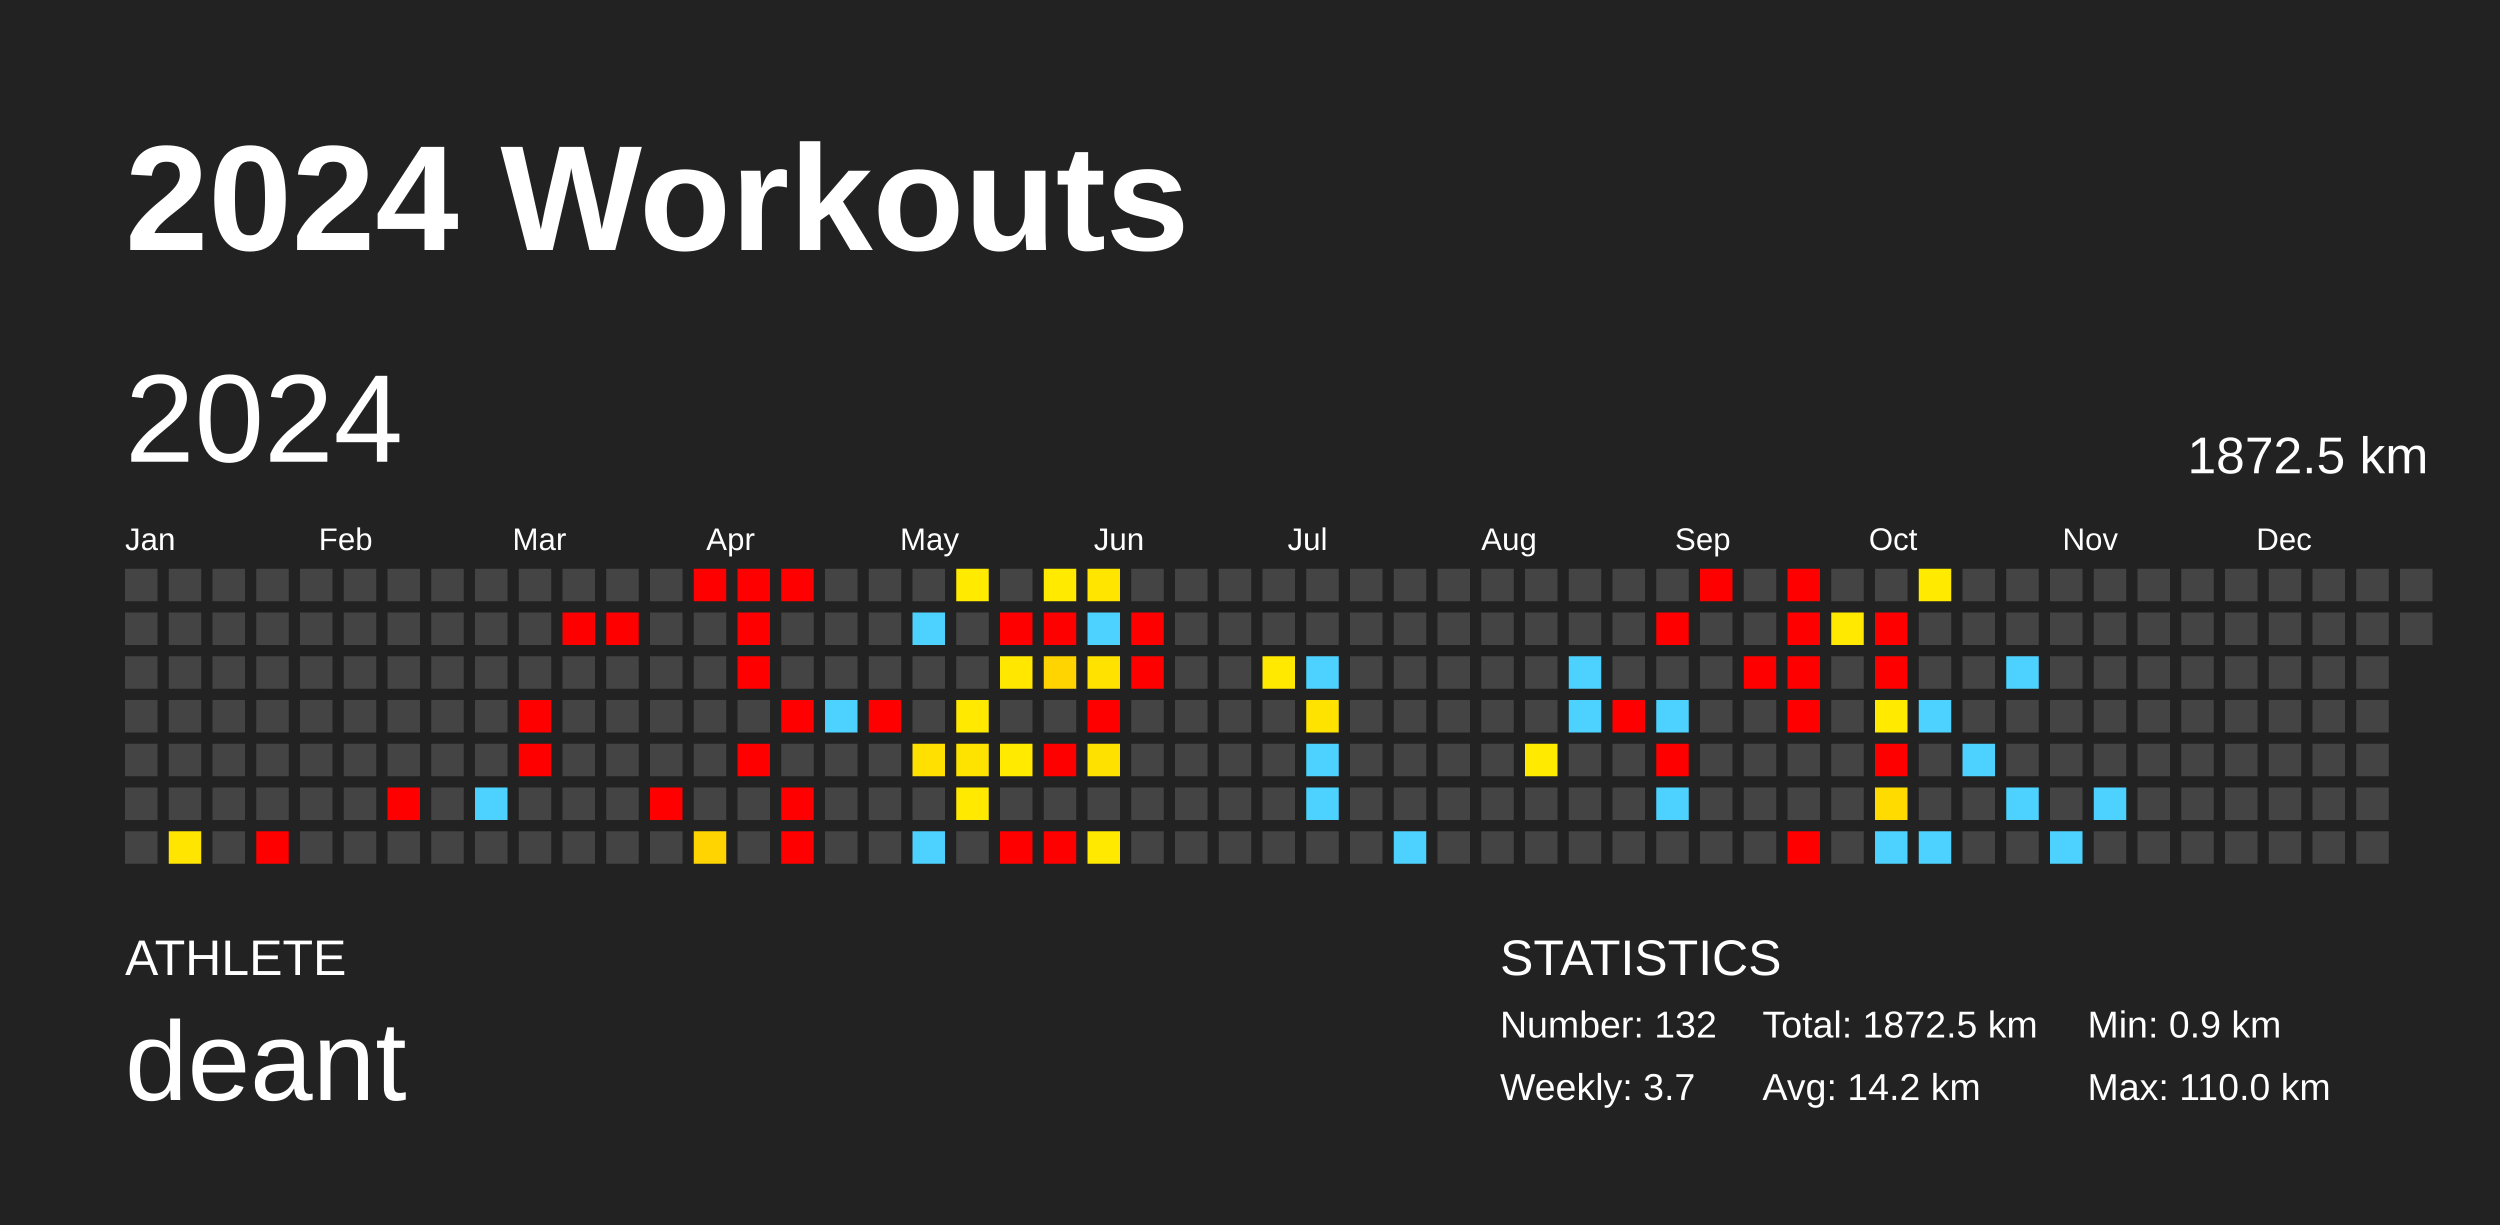
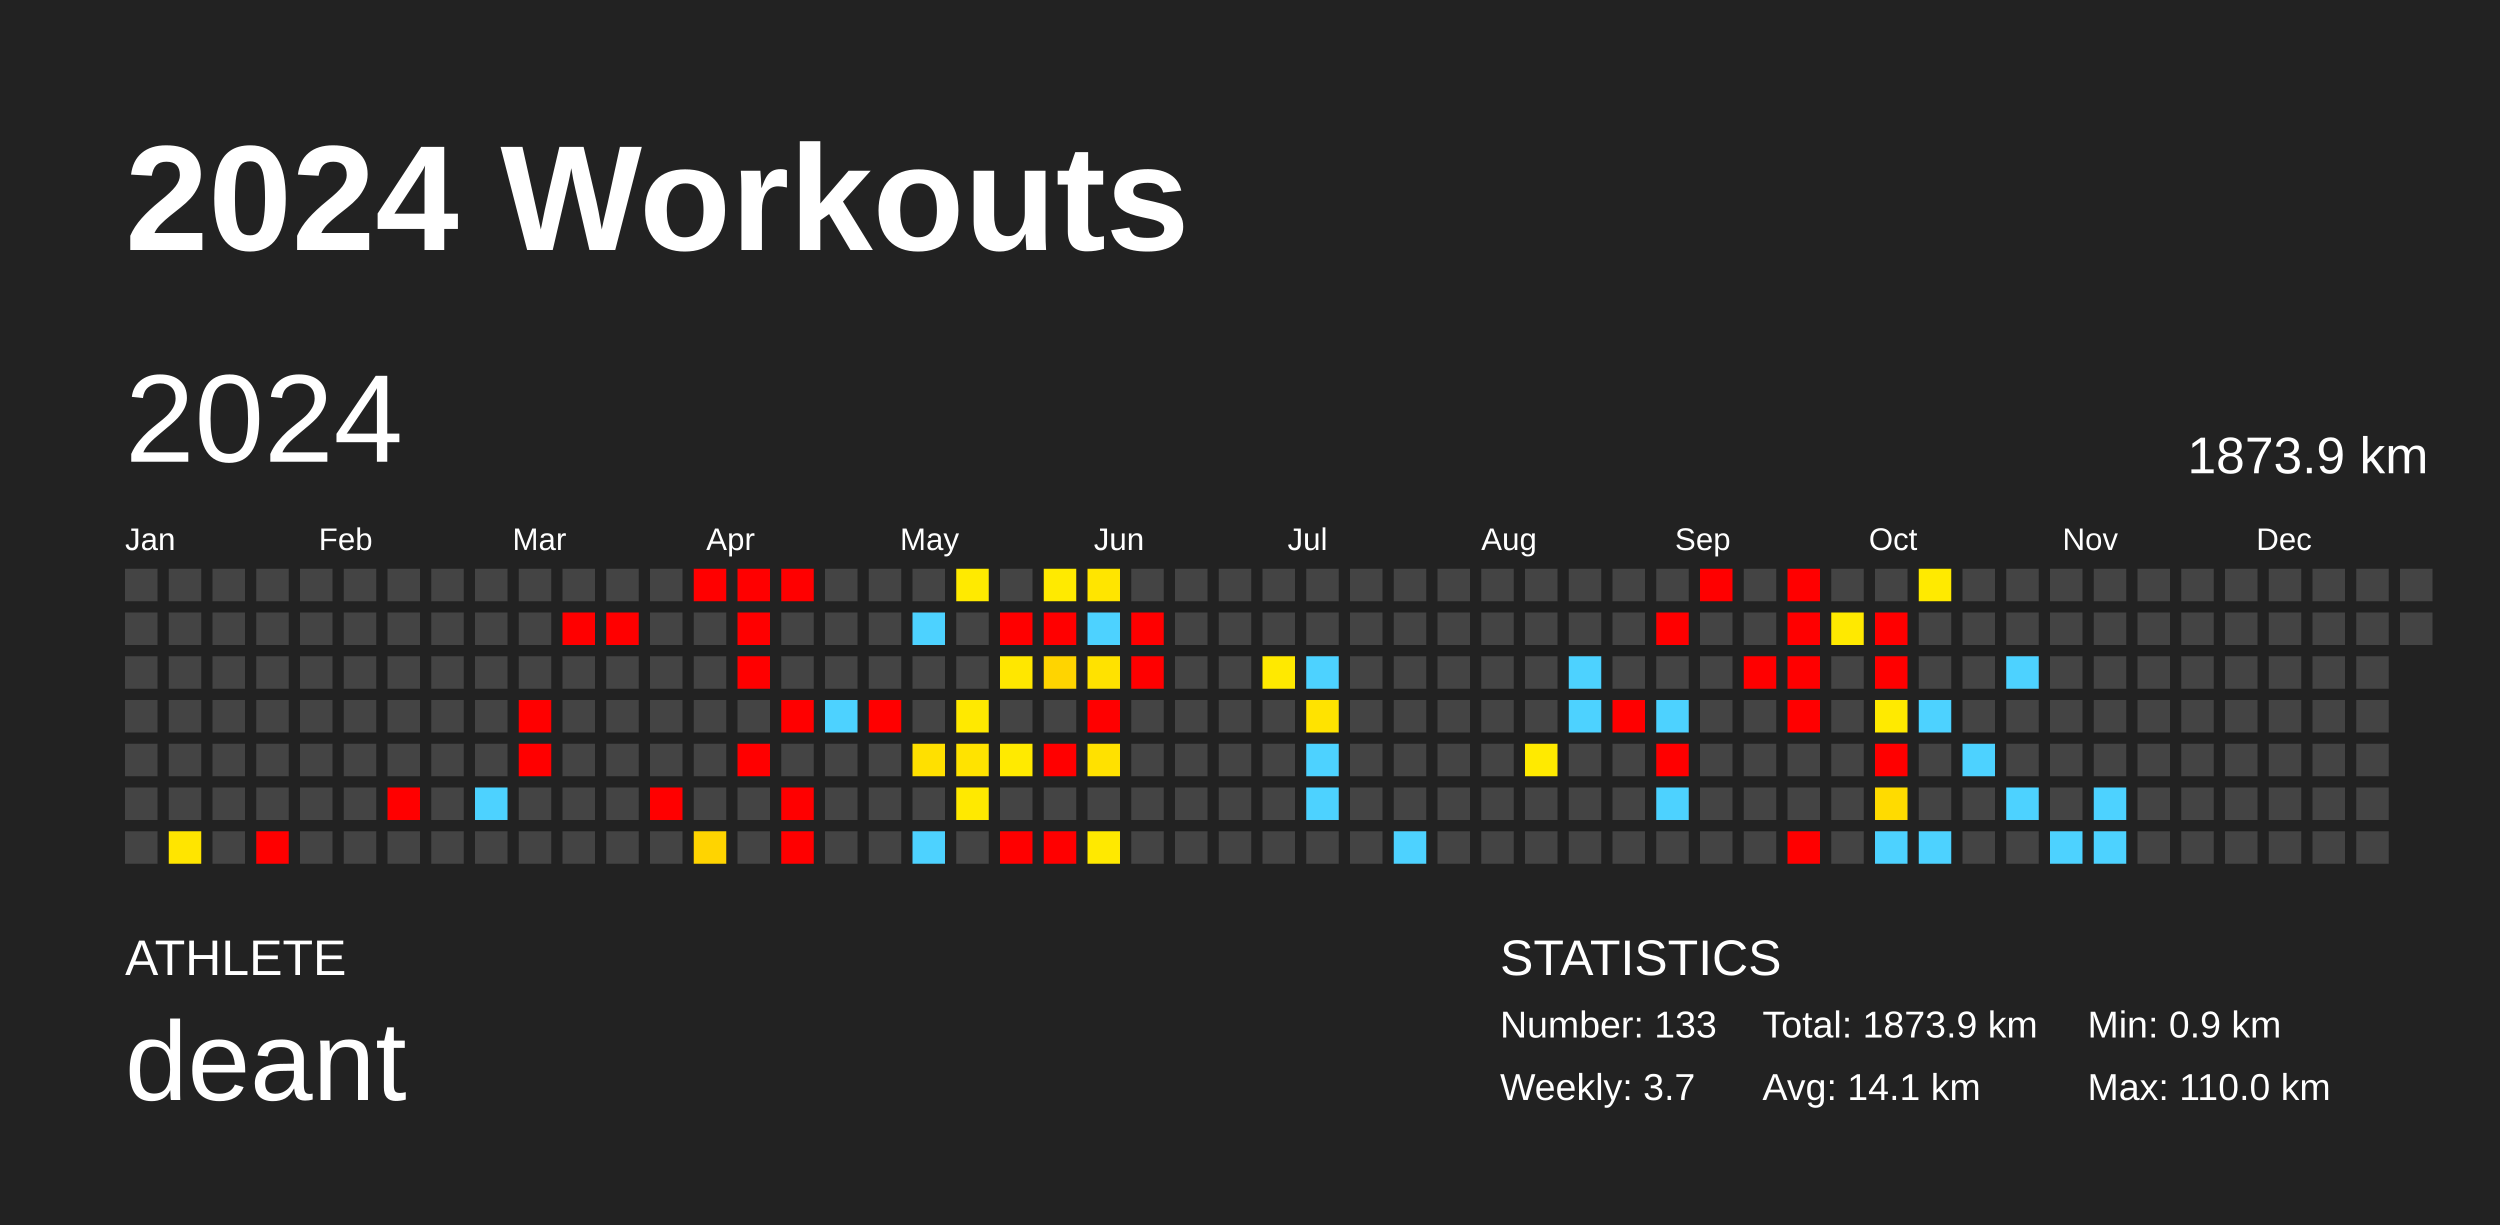
<svg xmlns="http://www.w3.org/2000/svg" baseProfile="full" height="98mm" version="1.1" viewBox="0,0,200,98" width="200mm">
  <defs />
  <rect fill="#222222" height="98" width="200" x="0" y="0" />
  <text fill="#FFFFFF" style="font-size:12px; font-family:Arial; font-weight:bold;" x="10" y="20">2024 Workouts</text>
  <text fill="#FFFFFF" style="font-size:4px; font-family:Arial" x="10" y="78">ATHLETE</text>
  <text fill="#FFFFFF" style="font-size:9px; font-family:Arial" x="10" y="88">deant</text>
  <text fill="#FFFFFF" style="font-size:4px; font-family:Arial" x="120" y="78">STATISTICS</text>
-   <text fill="#FFFFFF" style="font-size:3px; font-family:Arial" x="120" y="83">Number: 132</text>
+   <text fill="#FFFFFF" style="font-size:3px; font-family:Arial" x="120" y="83">Number: 133</text>
  <text fill="#FFFFFF" style="font-size:3px; font-family:Arial" x="120" y="88">Weekly: 3.7</text>
-   <text fill="#FFFFFF" style="font-size:3px; font-family:Arial" x="141" y="83">Total: 1872.5 km</text>
-   <text fill="#FFFFFF" style="font-size:3px; font-family:Arial" x="141" y="88">Avg: 14.2 km</text>
+   <text fill="#FFFFFF" style="font-size:3px; font-family:Arial" x="141" y="83">Total: 1873.9 km</text>
+   <text fill="#FFFFFF" style="font-size:3px; font-family:Arial" x="141" y="88">Avg: 14.1 km</text>
  <text fill="#FFFFFF" style="font-size:3px; font-family:Arial" x="167" y="83">Min: 0.9 km</text>
  <text fill="#FFFFFF" style="font-size:3px; font-family:Arial" x="167" y="88">Max: 110.0 km</text>
  <text dominant-baseline="hanging" fill="#FFFFFF" style="font-size:10.0px; font-family:Arial;" x="10" y="30">2024</text>
-   <text dominant-baseline="hanging" fill="#FFFFFF" style="font-size:4.125px; font-family:Arial;" x="175" y="35">1872.5 km</text>
+   <text dominant-baseline="hanging" fill="#FFFFFF" style="font-size:4.125px; font-family:Arial;" x="175" y="35">1873.9 km</text>
  <text fill="#FFFFFF" style="font-size:2.5px; font-family:Arial" x="10.0" y="44">Jan</text>
  <text fill="#FFFFFF" style="font-size:2.5px; font-family:Arial" x="25.5" y="44">Feb</text>
  <text fill="#FFFFFF" style="font-size:2.5px; font-family:Arial" x="41.0" y="44">Mar</text>
  <text fill="#FFFFFF" style="font-size:2.5px; font-family:Arial" x="56.5" y="44">Apr</text>
  <text fill="#FFFFFF" style="font-size:2.5px; font-family:Arial" x="72.0" y="44">May</text>
  <text fill="#FFFFFF" style="font-size:2.5px; font-family:Arial" x="87.5" y="44">Jun</text>
  <text fill="#FFFFFF" style="font-size:2.5px; font-family:Arial" x="103.0" y="44">Jul</text>
  <text fill="#FFFFFF" style="font-size:2.5px; font-family:Arial" x="118.5" y="44">Aug</text>
  <text fill="#FFFFFF" style="font-size:2.5px; font-family:Arial" x="134.0" y="44">Sep</text>
  <text fill="#FFFFFF" style="font-size:2.5px; font-family:Arial" x="149.5" y="44">Oct</text>
  <text fill="#FFFFFF" style="font-size:2.5px; font-family:Arial" x="165.0" y="44">Nov</text>
  <text fill="#FFFFFF" style="font-size:2.5px; font-family:Arial" x="180.5" y="44">Dec</text>
  <rect fill="#444444" height="2.6" width="2.6" x="10.0" y="45.5" />
  <rect fill="#444444" height="2.6" width="2.6" x="10.0" y="49.0" />
  <rect fill="#444444" height="2.6" width="2.6" x="10.0" y="52.5" />
  <rect fill="#444444" height="2.6" width="2.6" x="10.0" y="56.0" />
  <rect fill="#444444" height="2.6" width="2.6" x="10.0" y="59.5" />
  <rect fill="#444444" height="2.6" width="2.6" x="10.0" y="63.0" />
  <rect fill="#444444" height="2.6" width="2.6" x="10.0" y="66.5" />
  <rect fill="#444444" height="2.6" width="2.6" x="13.5" y="45.5" />
  <rect fill="#444444" height="2.6" width="2.6" x="13.5" y="49.0" />
  <rect fill="#444444" height="2.6" width="2.6" x="13.5" y="52.5" />
  <rect fill="#444444" height="2.6" width="2.6" x="13.5" y="56.0" />
  <rect fill="#444444" height="2.6" width="2.6" x="13.5" y="59.5" />
  <rect fill="#444444" height="2.6" width="2.6" x="13.5" y="63.0" />
  <rect fill="#ffe500" height="2.6" width="2.6" x="13.5" y="66.5" />
  <rect fill="#444444" height="2.6" width="2.6" x="17.0" y="45.5" />
  <rect fill="#444444" height="2.6" width="2.6" x="17.0" y="49.0" />
  <rect fill="#444444" height="2.6" width="2.6" x="17.0" y="52.5" />
  <rect fill="#444444" height="2.6" width="2.6" x="17.0" y="56.0" />
  <rect fill="#444444" height="2.6" width="2.6" x="17.0" y="59.5" />
  <rect fill="#444444" height="2.6" width="2.6" x="17.0" y="63.0" />
  <rect fill="#444444" height="2.6" width="2.6" x="17.0" y="66.5" />
  <rect fill="#444444" height="2.6" width="2.6" x="20.5" y="45.5" />
  <rect fill="#444444" height="2.6" width="2.6" x="20.5" y="49.0" />
  <rect fill="#444444" height="2.6" width="2.6" x="20.5" y="52.5" />
  <rect fill="#444444" height="2.6" width="2.6" x="20.5" y="56.0" />
  <rect fill="#444444" height="2.6" width="2.6" x="20.5" y="59.5" />
  <rect fill="#444444" height="2.6" width="2.6" x="20.5" y="63.0" />
  <rect fill="red" height="2.6" width="2.6" x="20.5" y="66.5" />
  <rect fill="#444444" height="2.6" width="2.6" x="24.0" y="45.5" />
  <rect fill="#444444" height="2.6" width="2.6" x="24.0" y="49.0" />
  <rect fill="#444444" height="2.6" width="2.6" x="24.0" y="52.5" />
  <rect fill="#444444" height="2.6" width="2.6" x="24.0" y="56.0" />
  <rect fill="#444444" height="2.6" width="2.6" x="24.0" y="59.5" />
  <rect fill="#444444" height="2.6" width="2.6" x="24.0" y="63.0" />
  <rect fill="#444444" height="2.6" width="2.6" x="24.0" y="66.5" />
  <rect fill="#444444" height="2.6" width="2.6" x="27.5" y="45.5" />
  <rect fill="#444444" height="2.6" width="2.6" x="27.5" y="49.0" />
  <rect fill="#444444" height="2.6" width="2.6" x="27.5" y="52.5" />
  <rect fill="#444444" height="2.6" width="2.6" x="27.5" y="56.0" />
  <rect fill="#444444" height="2.6" width="2.6" x="27.5" y="59.5" />
  <rect fill="#444444" height="2.6" width="2.6" x="27.5" y="63.0" />
  <rect fill="#444444" height="2.6" width="2.6" x="27.5" y="66.5" />
  <rect fill="#444444" height="2.6" width="2.6" x="31.0" y="45.5" />
  <rect fill="#444444" height="2.6" width="2.6" x="31.0" y="49.0" />
  <rect fill="#444444" height="2.6" width="2.6" x="31.0" y="52.5" />
  <rect fill="#444444" height="2.6" width="2.6" x="31.0" y="56.0" />
  <rect fill="#444444" height="2.6" width="2.6" x="31.0" y="59.5" />
  <rect fill="red" height="2.6" width="2.6" x="31.0" y="63.0" />
  <rect fill="#444444" height="2.6" width="2.6" x="31.0" y="66.5" />
  <rect fill="#444444" height="2.6" width="2.6" x="34.5" y="45.5" />
  <rect fill="#444444" height="2.6" width="2.6" x="34.5" y="49.0" />
  <rect fill="#444444" height="2.6" width="2.6" x="34.5" y="52.5" />
  <rect fill="#444444" height="2.6" width="2.6" x="34.5" y="56.0" />
  <rect fill="#444444" height="2.6" width="2.6" x="34.5" y="59.5" />
  <rect fill="#444444" height="2.6" width="2.6" x="34.5" y="63.0" />
  <rect fill="#444444" height="2.6" width="2.6" x="34.5" y="66.5" />
  <rect fill="#444444" height="2.6" width="2.6" x="38.0" y="45.5" />
  <rect fill="#444444" height="2.6" width="2.6" x="38.0" y="49.0" />
  <rect fill="#444444" height="2.6" width="2.6" x="38.0" y="52.5" />
  <rect fill="#444444" height="2.6" width="2.6" x="38.0" y="56.0" />
  <rect fill="#444444" height="2.6" width="2.6" x="38.0" y="59.5" />
  <rect fill="#4dd2ff" height="2.6" width="2.6" x="38.0" y="63.0" />
  <rect fill="#444444" height="2.6" width="2.6" x="38.0" y="66.5" />
  <rect fill="#444444" height="2.6" width="2.6" x="41.5" y="45.5" />
  <rect fill="#444444" height="2.6" width="2.6" x="41.5" y="49.0" />
  <rect fill="#444444" height="2.6" width="2.6" x="41.5" y="52.5" />
  <rect fill="red" height="2.6" width="2.6" x="41.5" y="56.0" />
  <rect fill="red" height="2.6" width="2.6" x="41.5" y="59.5" />
  <rect fill="#444444" height="2.6" width="2.6" x="41.5" y="63.0" />
  <rect fill="#444444" height="2.6" width="2.6" x="41.5" y="66.5" />
  <rect fill="#444444" height="2.6" width="2.6" x="45.0" y="45.5" />
  <rect fill="red" height="2.6" width="2.6" x="45.0" y="49.0" />
  <rect fill="#444444" height="2.6" width="2.6" x="45.0" y="52.5" />
  <rect fill="#444444" height="2.6" width="2.6" x="45.0" y="56.0" />
  <rect fill="#444444" height="2.6" width="2.6" x="45.0" y="59.5" />
  <rect fill="#444444" height="2.6" width="2.6" x="45.0" y="63.0" />
  <rect fill="#444444" height="2.6" width="2.6" x="45.0" y="66.5" />
  <rect fill="#444444" height="2.6" width="2.6" x="48.5" y="45.5" />
  <rect fill="red" height="2.6" width="2.6" x="48.5" y="49.0" />
  <rect fill="#444444" height="2.6" width="2.6" x="48.5" y="52.5" />
  <rect fill="#444444" height="2.6" width="2.6" x="48.5" y="56.0" />
  <rect fill="#444444" height="2.6" width="2.6" x="48.5" y="59.5" />
  <rect fill="#444444" height="2.6" width="2.6" x="48.5" y="63.0" />
  <rect fill="#444444" height="2.6" width="2.6" x="48.5" y="66.5" />
  <rect fill="#444444" height="2.6" width="2.6" x="52.0" y="45.5" />
  <rect fill="#444444" height="2.6" width="2.6" x="52.0" y="49.0" />
  <rect fill="#444444" height="2.6" width="2.6" x="52.0" y="52.5" />
  <rect fill="#444444" height="2.6" width="2.6" x="52.0" y="56.0" />
  <rect fill="#444444" height="2.6" width="2.6" x="52.0" y="59.5" />
  <rect fill="red" height="2.6" width="2.6" x="52.0" y="63.0" />
  <rect fill="#444444" height="2.6" width="2.6" x="52.0" y="66.5" />
  <rect fill="red" height="2.6" width="2.6" x="55.5" y="45.5" />
  <rect fill="#444444" height="2.6" width="2.6" x="55.5" y="49.0" />
  <rect fill="#444444" height="2.6" width="2.6" x="55.5" y="52.5" />
  <rect fill="#444444" height="2.6" width="2.6" x="55.5" y="56.0" />
  <rect fill="#444444" height="2.6" width="2.6" x="55.5" y="59.5" />
  <rect fill="#444444" height="2.6" width="2.6" x="55.5" y="63.0" />
  <rect fill="#ffd400" height="2.6" width="2.6" x="55.5" y="66.5" />
  <rect fill="red" height="2.6" width="2.6" x="59.0" y="45.5" />
  <rect fill="red" height="2.6" width="2.6" x="59.0" y="49.0" />
  <rect fill="red" height="2.6" width="2.6" x="59.0" y="52.5" />
  <rect fill="#444444" height="2.6" width="2.6" x="59.0" y="56.0" />
  <rect fill="red" height="2.6" width="2.6" x="59.0" y="59.5" />
  <rect fill="#444444" height="2.6" width="2.6" x="59.0" y="63.0" />
  <rect fill="#444444" height="2.6" width="2.6" x="59.0" y="66.5" />
  <rect fill="red" height="2.6" width="2.6" x="62.5" y="45.5" />
  <rect fill="#444444" height="2.6" width="2.6" x="62.5" y="49.0" />
  <rect fill="#444444" height="2.6" width="2.6" x="62.5" y="52.5" />
  <rect fill="red" height="2.6" width="2.6" x="62.5" y="56.0" />
  <rect fill="#444444" height="2.6" width="2.6" x="62.5" y="59.5" />
  <rect fill="red" height="2.6" width="2.6" x="62.5" y="63.0" />
  <rect fill="red" height="2.6" width="2.6" x="62.5" y="66.5" />
  <rect fill="#444444" height="2.6" width="2.6" x="66.0" y="45.5" />
  <rect fill="#444444" height="2.6" width="2.6" x="66.0" y="49.0" />
  <rect fill="#444444" height="2.6" width="2.6" x="66.0" y="52.5" />
  <rect fill="#4dd2ff" height="2.6" width="2.6" x="66.0" y="56.0" />
  <rect fill="#444444" height="2.6" width="2.6" x="66.0" y="59.5" />
  <rect fill="#444444" height="2.6" width="2.6" x="66.0" y="63.0" />
  <rect fill="#444444" height="2.6" width="2.6" x="66.0" y="66.5" />
  <rect fill="#444444" height="2.6" width="2.6" x="69.5" y="45.5" />
  <rect fill="#444444" height="2.6" width="2.6" x="69.5" y="49.0" />
  <rect fill="#444444" height="2.6" width="2.6" x="69.5" y="52.5" />
  <rect fill="red" height="2.6" width="2.6" x="69.5" y="56.0" />
  <rect fill="#444444" height="2.6" width="2.6" x="69.5" y="59.5" />
  <rect fill="#444444" height="2.6" width="2.6" x="69.5" y="63.0" />
  <rect fill="#444444" height="2.6" width="2.6" x="69.5" y="66.5" />
  <rect fill="#444444" height="2.6" width="2.6" x="73.0" y="45.5" />
  <rect fill="#4dd2ff" height="2.6" width="2.6" x="73.0" y="49.0" />
  <rect fill="#444444" height="2.6" width="2.6" x="73.0" y="52.5" />
  <rect fill="#444444" height="2.6" width="2.6" x="73.0" y="56.0" />
  <rect fill="#ffe000" height="2.6" width="2.6" x="73.0" y="59.5" />
  <rect fill="#444444" height="2.6" width="2.6" x="73.0" y="63.0" />
  <rect fill="#4dd2ff" height="2.6" width="2.6" x="73.0" y="66.5" />
  <rect fill="#ffea00" height="2.6" width="2.6" x="76.5" y="45.5" />
  <rect fill="#444444" height="2.6" width="2.6" x="76.5" y="49.0" />
  <rect fill="#444444" height="2.6" width="2.6" x="76.5" y="52.5" />
  <rect fill="#ffe900" height="2.6" width="2.6" x="76.5" y="56.0" />
  <rect fill="#ffe300" height="2.6" width="2.6" x="76.5" y="59.5" />
  <rect fill="#ffe900" height="2.6" width="2.6" x="76.5" y="63.0" />
  <rect fill="#444444" height="2.6" width="2.6" x="76.5" y="66.5" />
  <rect fill="#444444" height="2.6" width="2.6" x="80.0" y="45.5" />
  <rect fill="red" height="2.6" width="2.6" x="80.0" y="49.0" />
  <rect fill="#ffe700" height="2.6" width="2.6" x="80.0" y="52.5" />
  <rect fill="#444444" height="2.6" width="2.6" x="80.0" y="56.0" />
  <rect fill="#ffea00" height="2.6" width="2.6" x="80.0" y="59.5" />
  <rect fill="#444444" height="2.6" width="2.6" x="80.0" y="63.0" />
  <rect fill="red" height="2.6" width="2.6" x="80.0" y="66.5" />
  <rect fill="#ffea00" height="2.6" width="2.6" x="83.5" y="45.5" />
  <rect fill="red" height="2.6" width="2.6" x="83.5" y="49.0" />
  <rect fill="#ffd400" height="2.6" width="2.6" x="83.5" y="52.5" />
  <rect fill="#444444" height="2.6" width="2.6" x="83.5" y="56.0" />
  <rect fill="red" height="2.6" width="2.6" x="83.5" y="59.5" />
  <rect fill="#444444" height="2.6" width="2.6" x="83.5" y="63.0" />
  <rect fill="red" height="2.6" width="2.6" x="83.5" y="66.5" />
  <rect fill="#ffe500" height="2.6" width="2.6" x="87.0" y="45.5" />
  <rect fill="#4dd2ff" height="2.6" width="2.6" x="87.0" y="49.0" />
  <rect fill="#ffe200" height="2.6" width="2.6" x="87.0" y="52.5" />
  <rect fill="red" height="2.6" width="2.6" x="87.0" y="56.0" />
  <rect fill="#ffe100" height="2.6" width="2.6" x="87.0" y="59.5" />
  <rect fill="#444444" height="2.6" width="2.6" x="87.0" y="63.0" />
  <rect fill="#ffe900" height="2.6" width="2.6" x="87.0" y="66.5" />
  <rect fill="#444444" height="2.6" width="2.6" x="90.5" y="45.5" />
  <rect fill="red" height="2.6" width="2.6" x="90.5" y="49.0" />
  <rect fill="red" height="2.6" width="2.6" x="90.5" y="52.5" />
  <rect fill="#444444" height="2.6" width="2.6" x="90.5" y="56.0" />
  <rect fill="#444444" height="2.6" width="2.6" x="90.5" y="59.5" />
  <rect fill="#444444" height="2.6" width="2.6" x="90.5" y="63.0" />
  <rect fill="#444444" height="2.6" width="2.6" x="90.5" y="66.5" />
  <rect fill="#444444" height="2.6" width="2.6" x="94.0" y="45.5" />
  <rect fill="#444444" height="2.6" width="2.6" x="94.0" y="49.0" />
  <rect fill="#444444" height="2.6" width="2.6" x="94.0" y="52.5" />
  <rect fill="#444444" height="2.6" width="2.6" x="94.0" y="56.0" />
  <rect fill="#444444" height="2.6" width="2.6" x="94.0" y="59.5" />
  <rect fill="#444444" height="2.6" width="2.6" x="94.0" y="63.0" />
  <rect fill="#444444" height="2.6" width="2.6" x="94.0" y="66.5" />
  <rect fill="#444444" height="2.6" width="2.6" x="97.5" y="45.5" />
  <rect fill="#444444" height="2.6" width="2.6" x="97.5" y="49.0" />
  <rect fill="#444444" height="2.6" width="2.6" x="97.5" y="52.5" />
  <rect fill="#444444" height="2.6" width="2.6" x="97.5" y="56.0" />
  <rect fill="#444444" height="2.6" width="2.6" x="97.5" y="59.5" />
  <rect fill="#444444" height="2.6" width="2.6" x="97.5" y="63.0" />
  <rect fill="#444444" height="2.6" width="2.6" x="97.5" y="66.5" />
  <rect fill="#444444" height="2.6" width="2.6" x="101.0" y="45.5" />
  <rect fill="#444444" height="2.6" width="2.6" x="101.0" y="49.0" />
  <rect fill="#ffe900" height="2.6" width="2.6" x="101.0" y="52.5" />
  <rect fill="#444444" height="2.6" width="2.6" x="101.0" y="56.0" />
  <rect fill="#444444" height="2.6" width="2.6" x="101.0" y="59.5" />
  <rect fill="#444444" height="2.6" width="2.6" x="101.0" y="63.0" />
  <rect fill="#444444" height="2.6" width="2.6" x="101.0" y="66.5" />
  <rect fill="#444444" height="2.6" width="2.6" x="104.5" y="45.5" />
  <rect fill="#444444" height="2.6" width="2.6" x="104.5" y="49.0" />
  <rect fill="#4dd2ff" height="2.6" width="2.6" x="104.5" y="52.5" />
  <rect fill="#ffe300" height="2.6" width="2.6" x="104.5" y="56.0" />
  <rect fill="#4dd2ff" height="2.6" width="2.6" x="104.5" y="59.5" />
  <rect fill="#4dd2ff" height="2.6" width="2.6" x="104.5" y="63.0" />
  <rect fill="#444444" height="2.6" width="2.6" x="104.5" y="66.5" />
  <rect fill="#444444" height="2.6" width="2.6" x="108.0" y="45.5" />
  <rect fill="#444444" height="2.6" width="2.6" x="108.0" y="49.0" />
  <rect fill="#444444" height="2.6" width="2.6" x="108.0" y="52.5" />
  <rect fill="#444444" height="2.6" width="2.6" x="108.0" y="56.0" />
  <rect fill="#444444" height="2.6" width="2.6" x="108.0" y="59.5" />
  <rect fill="#444444" height="2.6" width="2.6" x="108.0" y="63.0" />
  <rect fill="#444444" height="2.6" width="2.6" x="108.0" y="66.5" />
  <rect fill="#444444" height="2.6" width="2.6" x="111.5" y="45.5" />
  <rect fill="#444444" height="2.6" width="2.6" x="111.5" y="49.0" />
  <rect fill="#444444" height="2.6" width="2.6" x="111.5" y="52.5" />
  <rect fill="#444444" height="2.6" width="2.6" x="111.5" y="56.0" />
  <rect fill="#444444" height="2.6" width="2.6" x="111.5" y="59.5" />
  <rect fill="#444444" height="2.6" width="2.6" x="111.5" y="63.0" />
  <rect fill="#4dd2ff" height="2.6" width="2.6" x="111.5" y="66.5" />
  <rect fill="#444444" height="2.6" width="2.6" x="115.0" y="45.5" />
  <rect fill="#444444" height="2.6" width="2.6" x="115.0" y="49.0" />
  <rect fill="#444444" height="2.6" width="2.6" x="115.0" y="52.5" />
  <rect fill="#444444" height="2.6" width="2.6" x="115.0" y="56.0" />
  <rect fill="#444444" height="2.6" width="2.6" x="115.0" y="59.5" />
  <rect fill="#444444" height="2.6" width="2.6" x="115.0" y="63.0" />
  <rect fill="#444444" height="2.6" width="2.6" x="115.0" y="66.5" />
  <rect fill="#444444" height="2.6" width="2.6" x="118.5" y="45.5" />
  <rect fill="#444444" height="2.6" width="2.6" x="118.5" y="49.0" />
  <rect fill="#444444" height="2.6" width="2.6" x="118.5" y="52.5" />
  <rect fill="#444444" height="2.6" width="2.6" x="118.5" y="56.0" />
  <rect fill="#444444" height="2.6" width="2.6" x="118.5" y="59.5" />
  <rect fill="#444444" height="2.6" width="2.6" x="118.5" y="63.0" />
  <rect fill="#444444" height="2.6" width="2.6" x="118.5" y="66.5" />
  <rect fill="#444444" height="2.6" width="2.6" x="122.0" y="45.5" />
  <rect fill="#444444" height="2.6" width="2.6" x="122.0" y="49.0" />
  <rect fill="#444444" height="2.6" width="2.6" x="122.0" y="52.5" />
  <rect fill="#444444" height="2.6" width="2.6" x="122.0" y="56.0" />
  <rect fill="#ffea00" height="2.6" width="2.6" x="122.0" y="59.5" />
  <rect fill="#444444" height="2.6" width="2.6" x="122.0" y="63.0" />
  <rect fill="#444444" height="2.6" width="2.6" x="122.0" y="66.5" />
  <rect fill="#444444" height="2.6" width="2.6" x="125.5" y="45.5" />
  <rect fill="#444444" height="2.6" width="2.6" x="125.5" y="49.0" />
  <rect fill="#4dd2ff" height="2.6" width="2.6" x="125.5" y="52.5" />
  <rect fill="#4dd2ff" height="2.6" width="2.6" x="125.5" y="56.0" />
  <rect fill="#444444" height="2.6" width="2.6" x="125.5" y="59.5" />
  <rect fill="#444444" height="2.6" width="2.6" x="125.5" y="63.0" />
  <rect fill="#444444" height="2.6" width="2.6" x="125.5" y="66.5" />
  <rect fill="#444444" height="2.6" width="2.6" x="129.0" y="45.5" />
  <rect fill="#444444" height="2.6" width="2.6" x="129.0" y="49.0" />
  <rect fill="#444444" height="2.6" width="2.6" x="129.0" y="52.5" />
  <rect fill="red" height="2.6" width="2.6" x="129.0" y="56.0" />
  <rect fill="#444444" height="2.6" width="2.6" x="129.0" y="59.5" />
  <rect fill="#444444" height="2.6" width="2.6" x="129.0" y="63.0" />
  <rect fill="#444444" height="2.6" width="2.6" x="129.0" y="66.5" />
  <rect fill="#444444" height="2.6" width="2.6" x="132.5" y="45.5" />
  <rect fill="red" height="2.6" width="2.6" x="132.5" y="49.0" />
  <rect fill="#444444" height="2.6" width="2.6" x="132.5" y="52.5" />
  <rect fill="#4dd2ff" height="2.6" width="2.6" x="132.5" y="56.0" />
  <rect fill="red" height="2.6" width="2.6" x="132.5" y="59.5" />
  <rect fill="#4dd2ff" height="2.6" width="2.6" x="132.5" y="63.0" />
  <rect fill="#444444" height="2.6" width="2.6" x="132.5" y="66.5" />
  <rect fill="red" height="2.6" width="2.6" x="136.0" y="45.5" />
  <rect fill="#444444" height="2.6" width="2.6" x="136.0" y="49.0" />
  <rect fill="#444444" height="2.6" width="2.6" x="136.0" y="52.5" />
  <rect fill="#444444" height="2.6" width="2.6" x="136.0" y="56.0" />
  <rect fill="#444444" height="2.6" width="2.6" x="136.0" y="59.5" />
  <rect fill="#444444" height="2.6" width="2.6" x="136.0" y="63.0" />
  <rect fill="#444444" height="2.6" width="2.6" x="136.0" y="66.5" />
  <rect fill="#444444" height="2.6" width="2.6" x="139.5" y="45.5" />
  <rect fill="#444444" height="2.6" width="2.6" x="139.5" y="49.0" />
  <rect fill="red" height="2.6" width="2.6" x="139.5" y="52.5" />
  <rect fill="#444444" height="2.6" width="2.6" x="139.5" y="56.0" />
  <rect fill="#444444" height="2.6" width="2.6" x="139.5" y="59.5" />
  <rect fill="#444444" height="2.6" width="2.6" x="139.5" y="63.0" />
  <rect fill="#444444" height="2.6" width="2.6" x="139.5" y="66.5" />
  <rect fill="red" height="2.6" width="2.6" x="143.0" y="45.5" />
  <rect fill="red" height="2.6" width="2.6" x="143.0" y="49.0" />
  <rect fill="red" height="2.6" width="2.6" x="143.0" y="52.5" />
  <rect fill="red" height="2.6" width="2.6" x="143.0" y="56.0" />
  <rect fill="#444444" height="2.6" width="2.6" x="143.0" y="59.5" />
  <rect fill="#444444" height="2.6" width="2.6" x="143.0" y="63.0" />
  <rect fill="red" height="2.6" width="2.6" x="143.0" y="66.5" />
  <rect fill="#444444" height="2.6" width="2.6" x="146.5" y="45.5" />
  <rect fill="#ffe900" height="2.6" width="2.6" x="146.5" y="49.0" />
  <rect fill="#444444" height="2.6" width="2.6" x="146.5" y="52.5" />
  <rect fill="#444444" height="2.6" width="2.6" x="146.5" y="56.0" />
  <rect fill="#444444" height="2.6" width="2.6" x="146.5" y="59.5" />
  <rect fill="#444444" height="2.6" width="2.6" x="146.5" y="63.0" />
  <rect fill="#444444" height="2.6" width="2.6" x="146.5" y="66.5" />
  <rect fill="#444444" height="2.6" width="2.6" x="150.0" y="45.5" />
  <rect fill="red" height="2.6" width="2.6" x="150.0" y="49.0" />
  <rect fill="red" height="2.6" width="2.6" x="150.0" y="52.5" />
  <rect fill="#ffea00" height="2.6" width="2.6" x="150.0" y="56.0" />
  <rect fill="red" height="2.6" width="2.6" x="150.0" y="59.5" />
  <rect fill="#ffdb00" height="2.6" width="2.6" x="150.0" y="63.0" />
  <rect fill="#4dd2ff" height="2.6" width="2.6" x="150.0" y="66.5" />
  <rect fill="#ffea00" height="2.6" width="2.6" x="153.5" y="45.5" />
  <rect fill="#444444" height="2.6" width="2.6" x="153.5" y="49.0" />
  <rect fill="#444444" height="2.6" width="2.6" x="153.5" y="52.5" />
  <rect fill="#4dd2ff" height="2.6" width="2.6" x="153.5" y="56.0" />
  <rect fill="#444444" height="2.6" width="2.6" x="153.5" y="59.5" />
  <rect fill="#444444" height="2.6" width="2.6" x="153.5" y="63.0" />
  <rect fill="#4dd2ff" height="2.6" width="2.6" x="153.5" y="66.5" />
  <rect fill="#444444" height="2.6" width="2.6" x="157.0" y="45.5" />
  <rect fill="#444444" height="2.6" width="2.6" x="157.0" y="49.0" />
  <rect fill="#444444" height="2.6" width="2.6" x="157.0" y="52.5" />
  <rect fill="#444444" height="2.6" width="2.6" x="157.0" y="56.0" />
  <rect fill="#4dd2ff" height="2.6" width="2.6" x="157.0" y="59.5" />
  <rect fill="#444444" height="2.6" width="2.6" x="157.0" y="63.0" />
  <rect fill="#444444" height="2.6" width="2.6" x="157.0" y="66.5" />
  <rect fill="#444444" height="2.6" width="2.6" x="160.5" y="45.5" />
  <rect fill="#444444" height="2.6" width="2.6" x="160.5" y="49.0" />
  <rect fill="#4dd2ff" height="2.6" width="2.6" x="160.5" y="52.5" />
  <rect fill="#444444" height="2.6" width="2.6" x="160.5" y="56.0" />
  <rect fill="#444444" height="2.6" width="2.6" x="160.5" y="59.5" />
  <rect fill="#4dd2ff" height="2.6" width="2.6" x="160.5" y="63.0" />
  <rect fill="#444444" height="2.6" width="2.6" x="160.5" y="66.5" />
  <rect fill="#444444" height="2.6" width="2.6" x="164.0" y="45.5" />
  <rect fill="#444444" height="2.6" width="2.6" x="164.0" y="49.0" />
  <rect fill="#444444" height="2.6" width="2.6" x="164.0" y="52.5" />
  <rect fill="#444444" height="2.6" width="2.6" x="164.0" y="56.0" />
  <rect fill="#444444" height="2.6" width="2.6" x="164.0" y="59.5" />
  <rect fill="#444444" height="2.6" width="2.6" x="164.0" y="63.0" />
  <rect fill="#4dd2ff" height="2.6" width="2.6" x="164.0" y="66.5" />
  <rect fill="#444444" height="2.6" width="2.6" x="167.5" y="45.5" />
  <rect fill="#444444" height="2.6" width="2.6" x="167.5" y="49.0" />
  <rect fill="#444444" height="2.6" width="2.6" x="167.5" y="52.5" />
  <rect fill="#444444" height="2.6" width="2.6" x="167.5" y="56.0" />
  <rect fill="#444444" height="2.6" width="2.6" x="167.5" y="59.5" />
  <rect fill="#4dd2ff" height="2.6" width="2.6" x="167.5" y="63.0" />
-   <rect fill="#444444" height="2.6" width="2.6" x="167.5" y="66.5" />
+   <rect fill="#4dd2ff" height="2.6" width="2.6" x="167.5" y="66.5" />
  <rect fill="#444444" height="2.6" width="2.6" x="171.0" y="45.5" />
  <rect fill="#444444" height="2.6" width="2.6" x="171.0" y="49.0" />
  <rect fill="#444444" height="2.6" width="2.6" x="171.0" y="52.5" />
  <rect fill="#444444" height="2.6" width="2.6" x="171.0" y="56.0" />
  <rect fill="#444444" height="2.6" width="2.6" x="171.0" y="59.5" />
  <rect fill="#444444" height="2.6" width="2.6" x="171.0" y="63.0" />
  <rect fill="#444444" height="2.6" width="2.6" x="171.0" y="66.5" />
  <rect fill="#444444" height="2.6" width="2.6" x="174.5" y="45.5" />
  <rect fill="#444444" height="2.6" width="2.6" x="174.5" y="49.0" />
  <rect fill="#444444" height="2.6" width="2.6" x="174.5" y="52.5" />
  <rect fill="#444444" height="2.6" width="2.6" x="174.5" y="56.0" />
  <rect fill="#444444" height="2.6" width="2.6" x="174.5" y="59.5" />
  <rect fill="#444444" height="2.6" width="2.6" x="174.5" y="63.0" />
  <rect fill="#444444" height="2.6" width="2.6" x="174.5" y="66.5" />
  <rect fill="#444444" height="2.6" width="2.6" x="178.0" y="45.5" />
  <rect fill="#444444" height="2.6" width="2.6" x="178.0" y="49.0" />
  <rect fill="#444444" height="2.6" width="2.6" x="178.0" y="52.5" />
  <rect fill="#444444" height="2.6" width="2.6" x="178.0" y="56.0" />
  <rect fill="#444444" height="2.6" width="2.6" x="178.0" y="59.5" />
  <rect fill="#444444" height="2.6" width="2.6" x="178.0" y="63.0" />
  <rect fill="#444444" height="2.6" width="2.6" x="178.0" y="66.5" />
  <rect fill="#444444" height="2.6" width="2.6" x="181.5" y="45.5" />
  <rect fill="#444444" height="2.6" width="2.6" x="181.5" y="49.0" />
  <rect fill="#444444" height="2.6" width="2.6" x="181.5" y="52.5" />
  <rect fill="#444444" height="2.6" width="2.6" x="181.5" y="56.0" />
  <rect fill="#444444" height="2.6" width="2.6" x="181.5" y="59.5" />
  <rect fill="#444444" height="2.6" width="2.6" x="181.5" y="63.0" />
  <rect fill="#444444" height="2.6" width="2.6" x="181.5" y="66.5" />
  <rect fill="#444444" height="2.6" width="2.6" x="185.0" y="45.5" />
  <rect fill="#444444" height="2.6" width="2.6" x="185.0" y="49.0" />
  <rect fill="#444444" height="2.6" width="2.6" x="185.0" y="52.5" />
  <rect fill="#444444" height="2.6" width="2.6" x="185.0" y="56.0" />
  <rect fill="#444444" height="2.6" width="2.6" x="185.0" y="59.5" />
  <rect fill="#444444" height="2.6" width="2.6" x="185.0" y="63.0" />
  <rect fill="#444444" height="2.6" width="2.6" x="185.0" y="66.5" />
  <rect fill="#444444" height="2.6" width="2.6" x="188.5" y="45.5" />
  <rect fill="#444444" height="2.6" width="2.6" x="188.5" y="49.0" />
  <rect fill="#444444" height="2.6" width="2.6" x="188.5" y="52.5" />
  <rect fill="#444444" height="2.6" width="2.6" x="188.5" y="56.0" />
  <rect fill="#444444" height="2.6" width="2.6" x="188.5" y="59.5" />
  <rect fill="#444444" height="2.6" width="2.6" x="188.5" y="63.0" />
  <rect fill="#444444" height="2.6" width="2.6" x="188.5" y="66.5" />
  <rect fill="#444444" height="2.6" width="2.6" x="192.0" y="45.5" />
  <rect fill="#444444" height="2.6" width="2.6" x="192.0" y="49.0" />
</svg>
